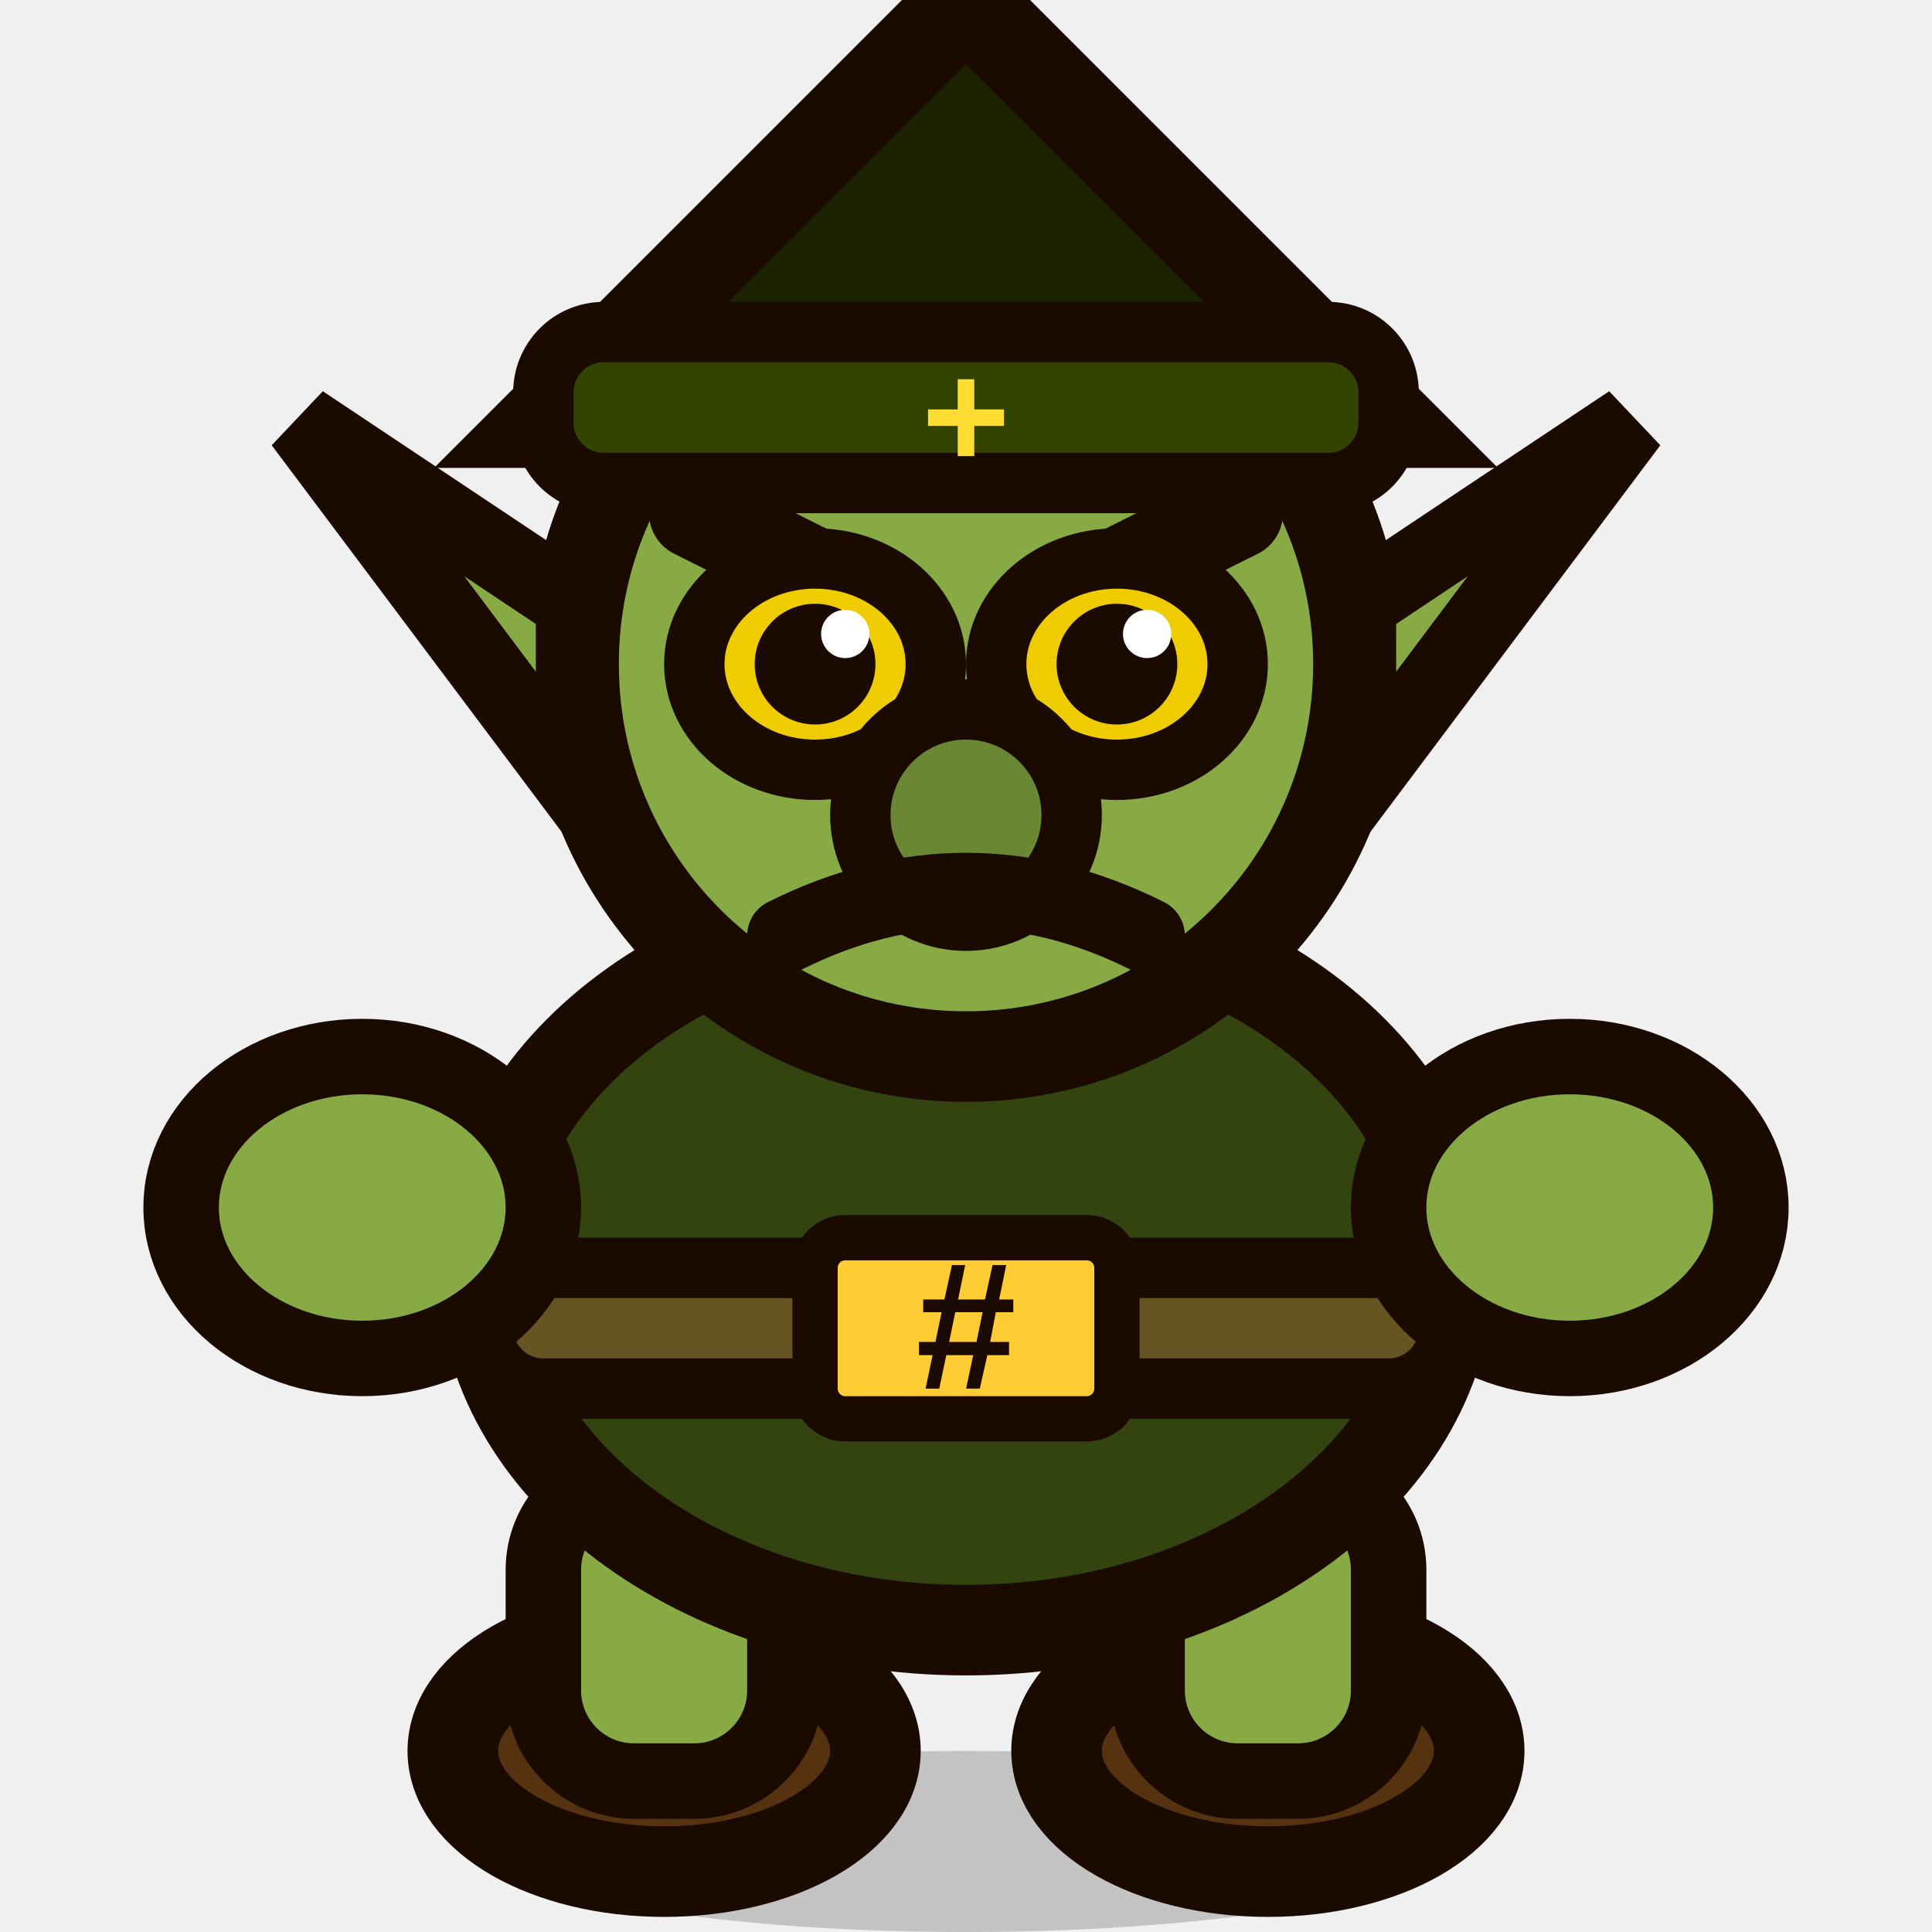
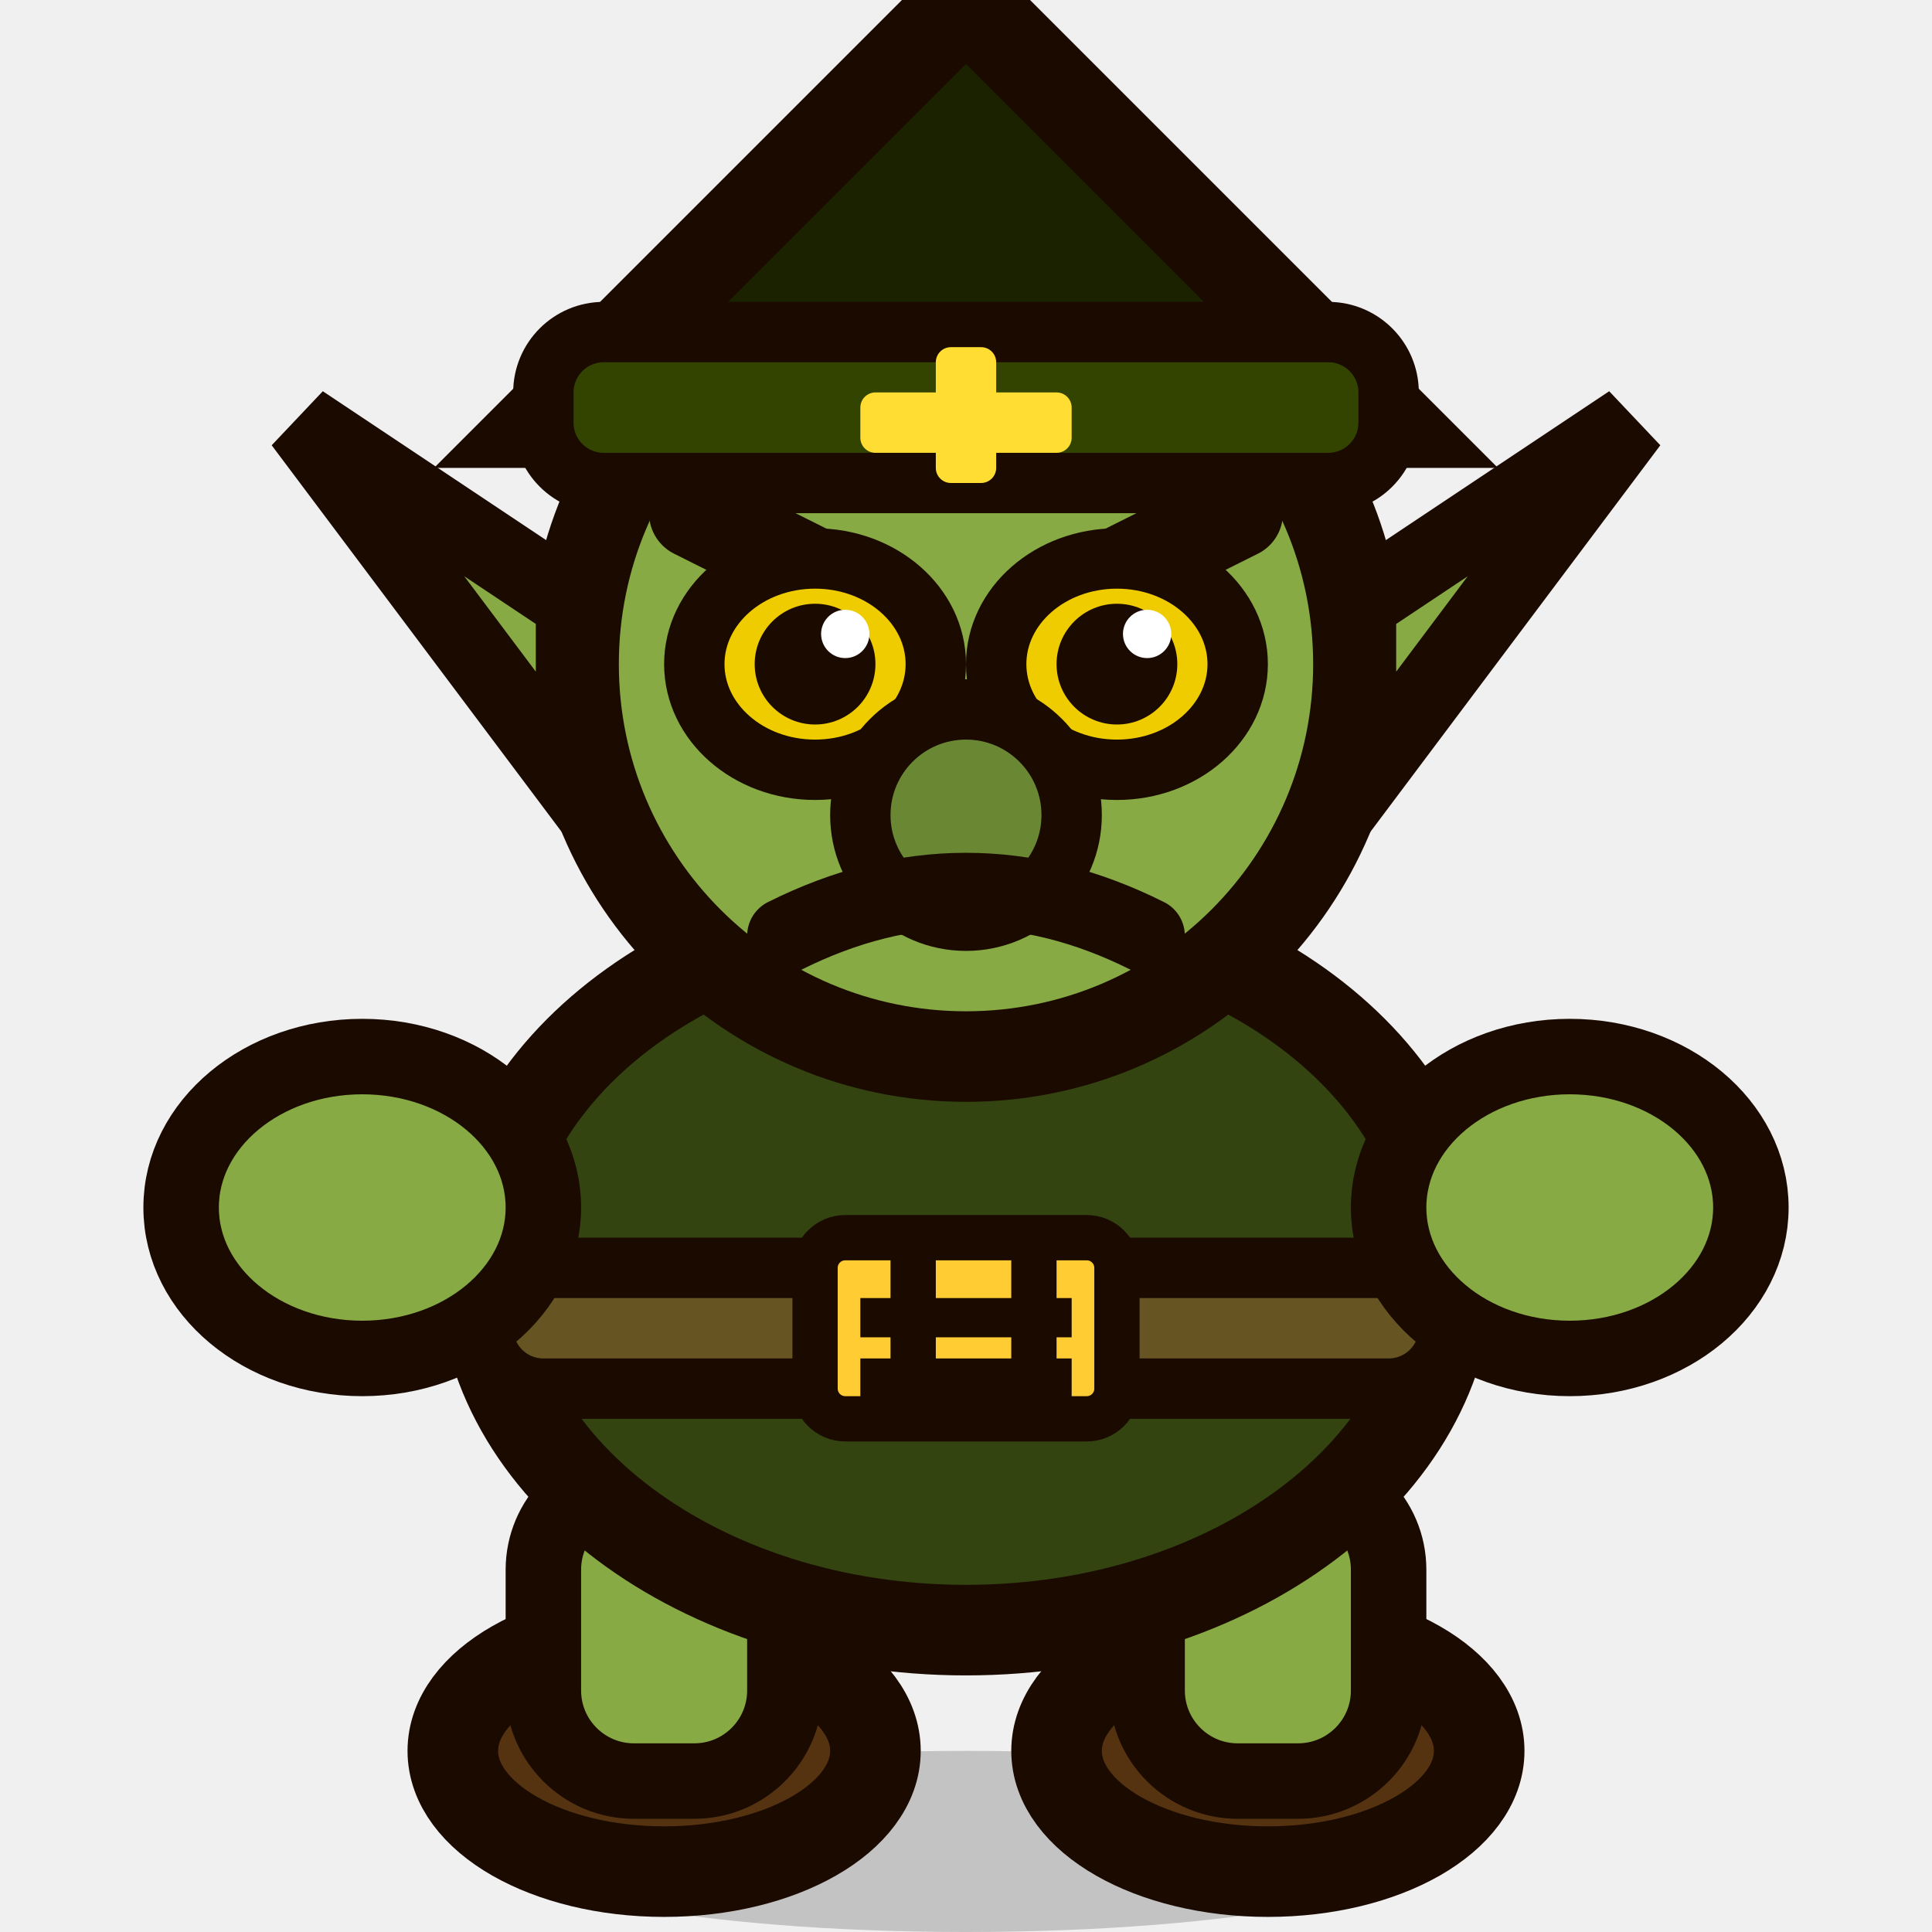
<svg xmlns="http://www.w3.org/2000/svg" viewBox="0 0 64 64">
  <ellipse cx="32" cy="61" rx="16" ry="3" fill="#00000030" />
  <ellipse cx="22" cy="58" rx="7" ry="4" fill="#553311" stroke="#1A0A00" stroke-width="3" />
  <ellipse cx="42" cy="58" rx="7" ry="4" fill="#553311" stroke="#1A0A00" stroke-width="3" />
  <rect x="18" y="49" width="8" height="10" rx="3" fill="#88AA44" stroke="#1A0A00" stroke-width="2.5" />
  <rect x="38" y="49" width="8" height="10" rx="3" fill="#88AA44" stroke="#1A0A00" stroke-width="2.5" />
  <ellipse cx="32" cy="42" rx="16" ry="12" fill="#334411" stroke="#1A0A00" stroke-width="3" />
  <rect x="16" y="42" width="32" height="4" rx="2" fill="#665522" stroke="#1A0A00" stroke-width="2" />
  <rect x="27" y="41" width="10" height="6" rx="1" fill="#FFCC33" stroke="#1A0A00" stroke-width="1.5" />
-   <text x="32" y="46" font-size="6" fill="#1A0A00" text-anchor="middle" font-family="Arial" font-weight="bold">#</text>
+   <rect x="29.5" y="41.5" width="1.5" height="5.5" fill="#1A0A00" />
+   <rect x="33.5" y="41.5" width="1.5" height="5.5" fill="#1A0A00" />
+   <rect x="28.5" y="43" width="7" height="1.3" fill="#1A0A00" />
+   <rect x="28.5" y="45" width="7" height="1.3" fill="#1A0A00" />
  <ellipse cx="12" cy="40" rx="6" ry="5" fill="#88AA44" stroke="#1A0A00" stroke-width="2.5" />
  <ellipse cx="52" cy="40" rx="6" ry="5" fill="#88AA44" stroke="#1A0A00" stroke-width="2.5" />
  <circle cx="32" cy="22" r="13" fill="#88AA44" stroke="#1A0A00" stroke-width="3" />
  <polygon points="19,20 10,14 19,26" fill="#88AA44" stroke="#1A0A00" stroke-width="2.5" />
  <polygon points="45,20 54,14 45,26" fill="#88AA44" stroke="#1A0A00" stroke-width="2.5" />
  <line x1="23" y1="17" x2="29" y2="20" stroke="#1A0A00" stroke-width="3" stroke-linecap="round" />
  <line x1="41" y1="17" x2="35" y2="20" stroke="#1A0A00" stroke-width="3" stroke-linecap="round" />
  <ellipse cx="27" cy="22" rx="4" ry="3.5" fill="#EECC00" stroke="#1A0A00" stroke-width="2" />
  <ellipse cx="37" cy="22" rx="4" ry="3.5" fill="#EECC00" stroke="#1A0A00" stroke-width="2" />
  <circle cx="27" cy="22" r="2" fill="#1A0A00" />
  <circle cx="37" cy="22" r="2" fill="#1A0A00" />
  <circle cx="28" cy="21" r="0.8" fill="white" />
  <circle cx="38" cy="21" r="0.8" fill="white" />
  <circle cx="32" cy="27" r="3.5" fill="#6A8833" stroke="#1A0A00" stroke-width="2" />
  <path d="M26,31 Q32,28 38,31" fill="none" stroke="#1A0A00" stroke-width="2.5" stroke-linecap="round" />
  <polygon points="32,0 18,14 46,14" fill="#1A2200" stroke="#1A0A00" stroke-width="3" />
  <rect x="18" y="11" width="28" height="5" rx="2" fill="#334400" stroke="#1A0A00" stroke-width="2" />
-   <text x="32" y="15.5" font-size="5" fill="#FFDD33" text-anchor="middle" font-family="Arial" font-weight="bold">+</text>
+   <rect x="31" y="11.5" width="2" height="4.5" rx="0.5" fill="#FFDD33" />
+   <rect x="28.5" y="13" width="7" height="2" rx="0.5" fill="#FFDD33" />
</svg>
